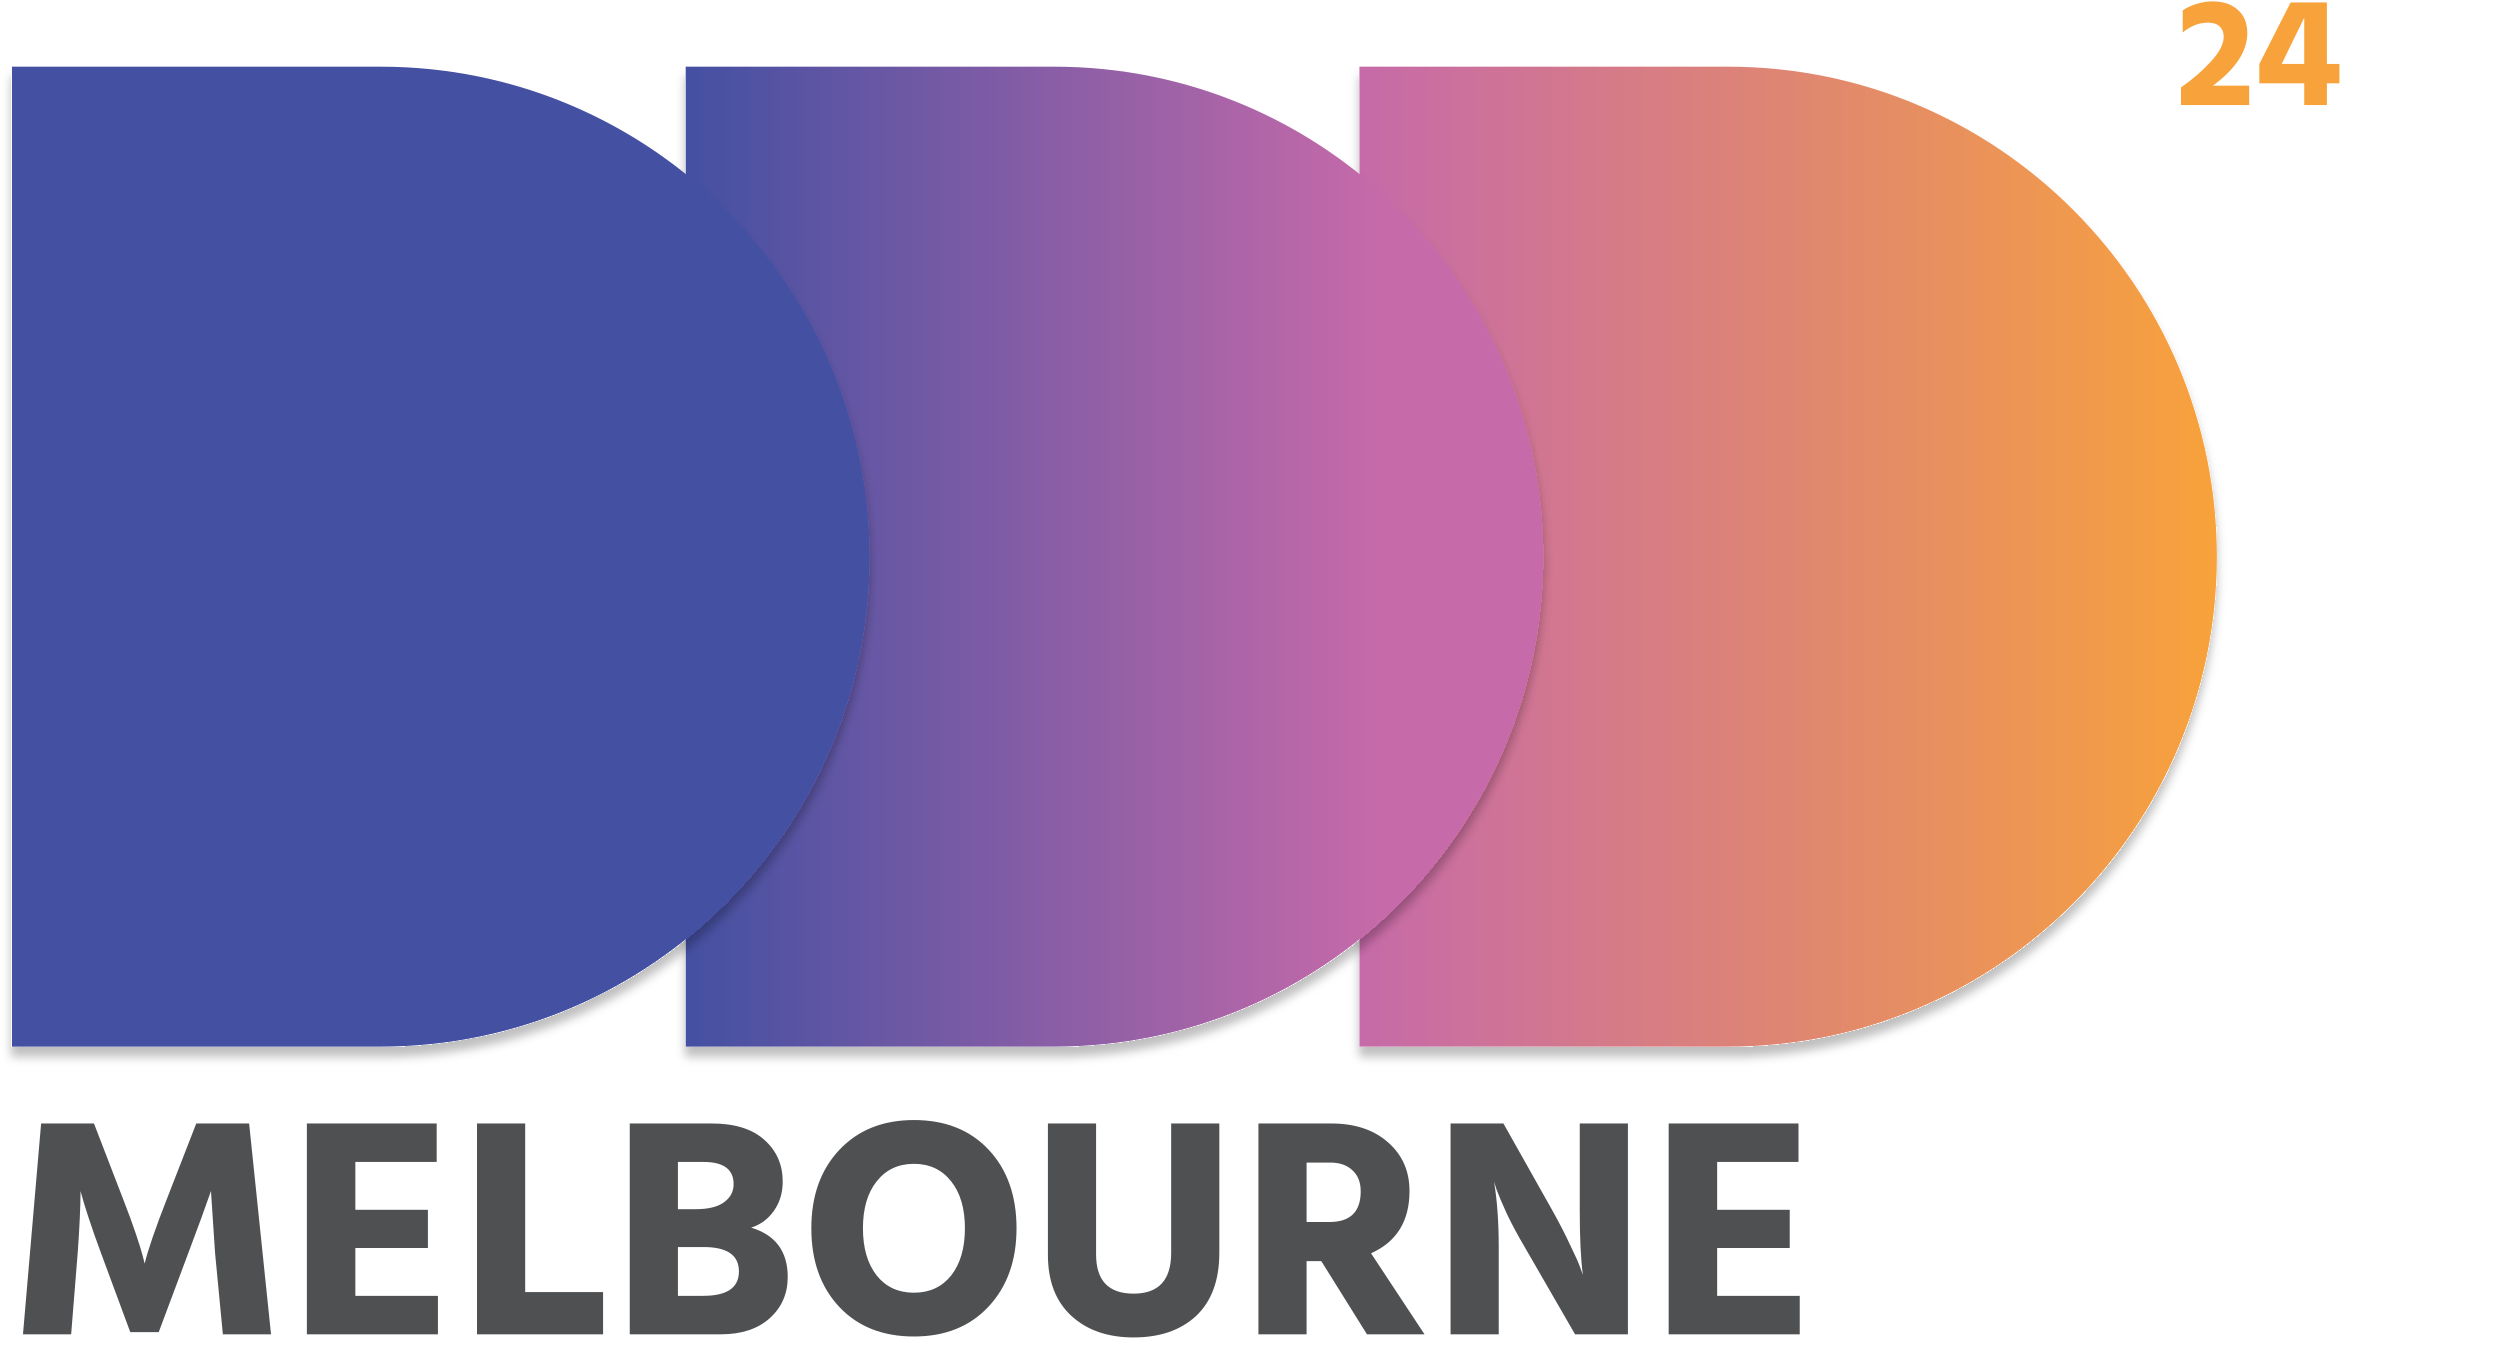
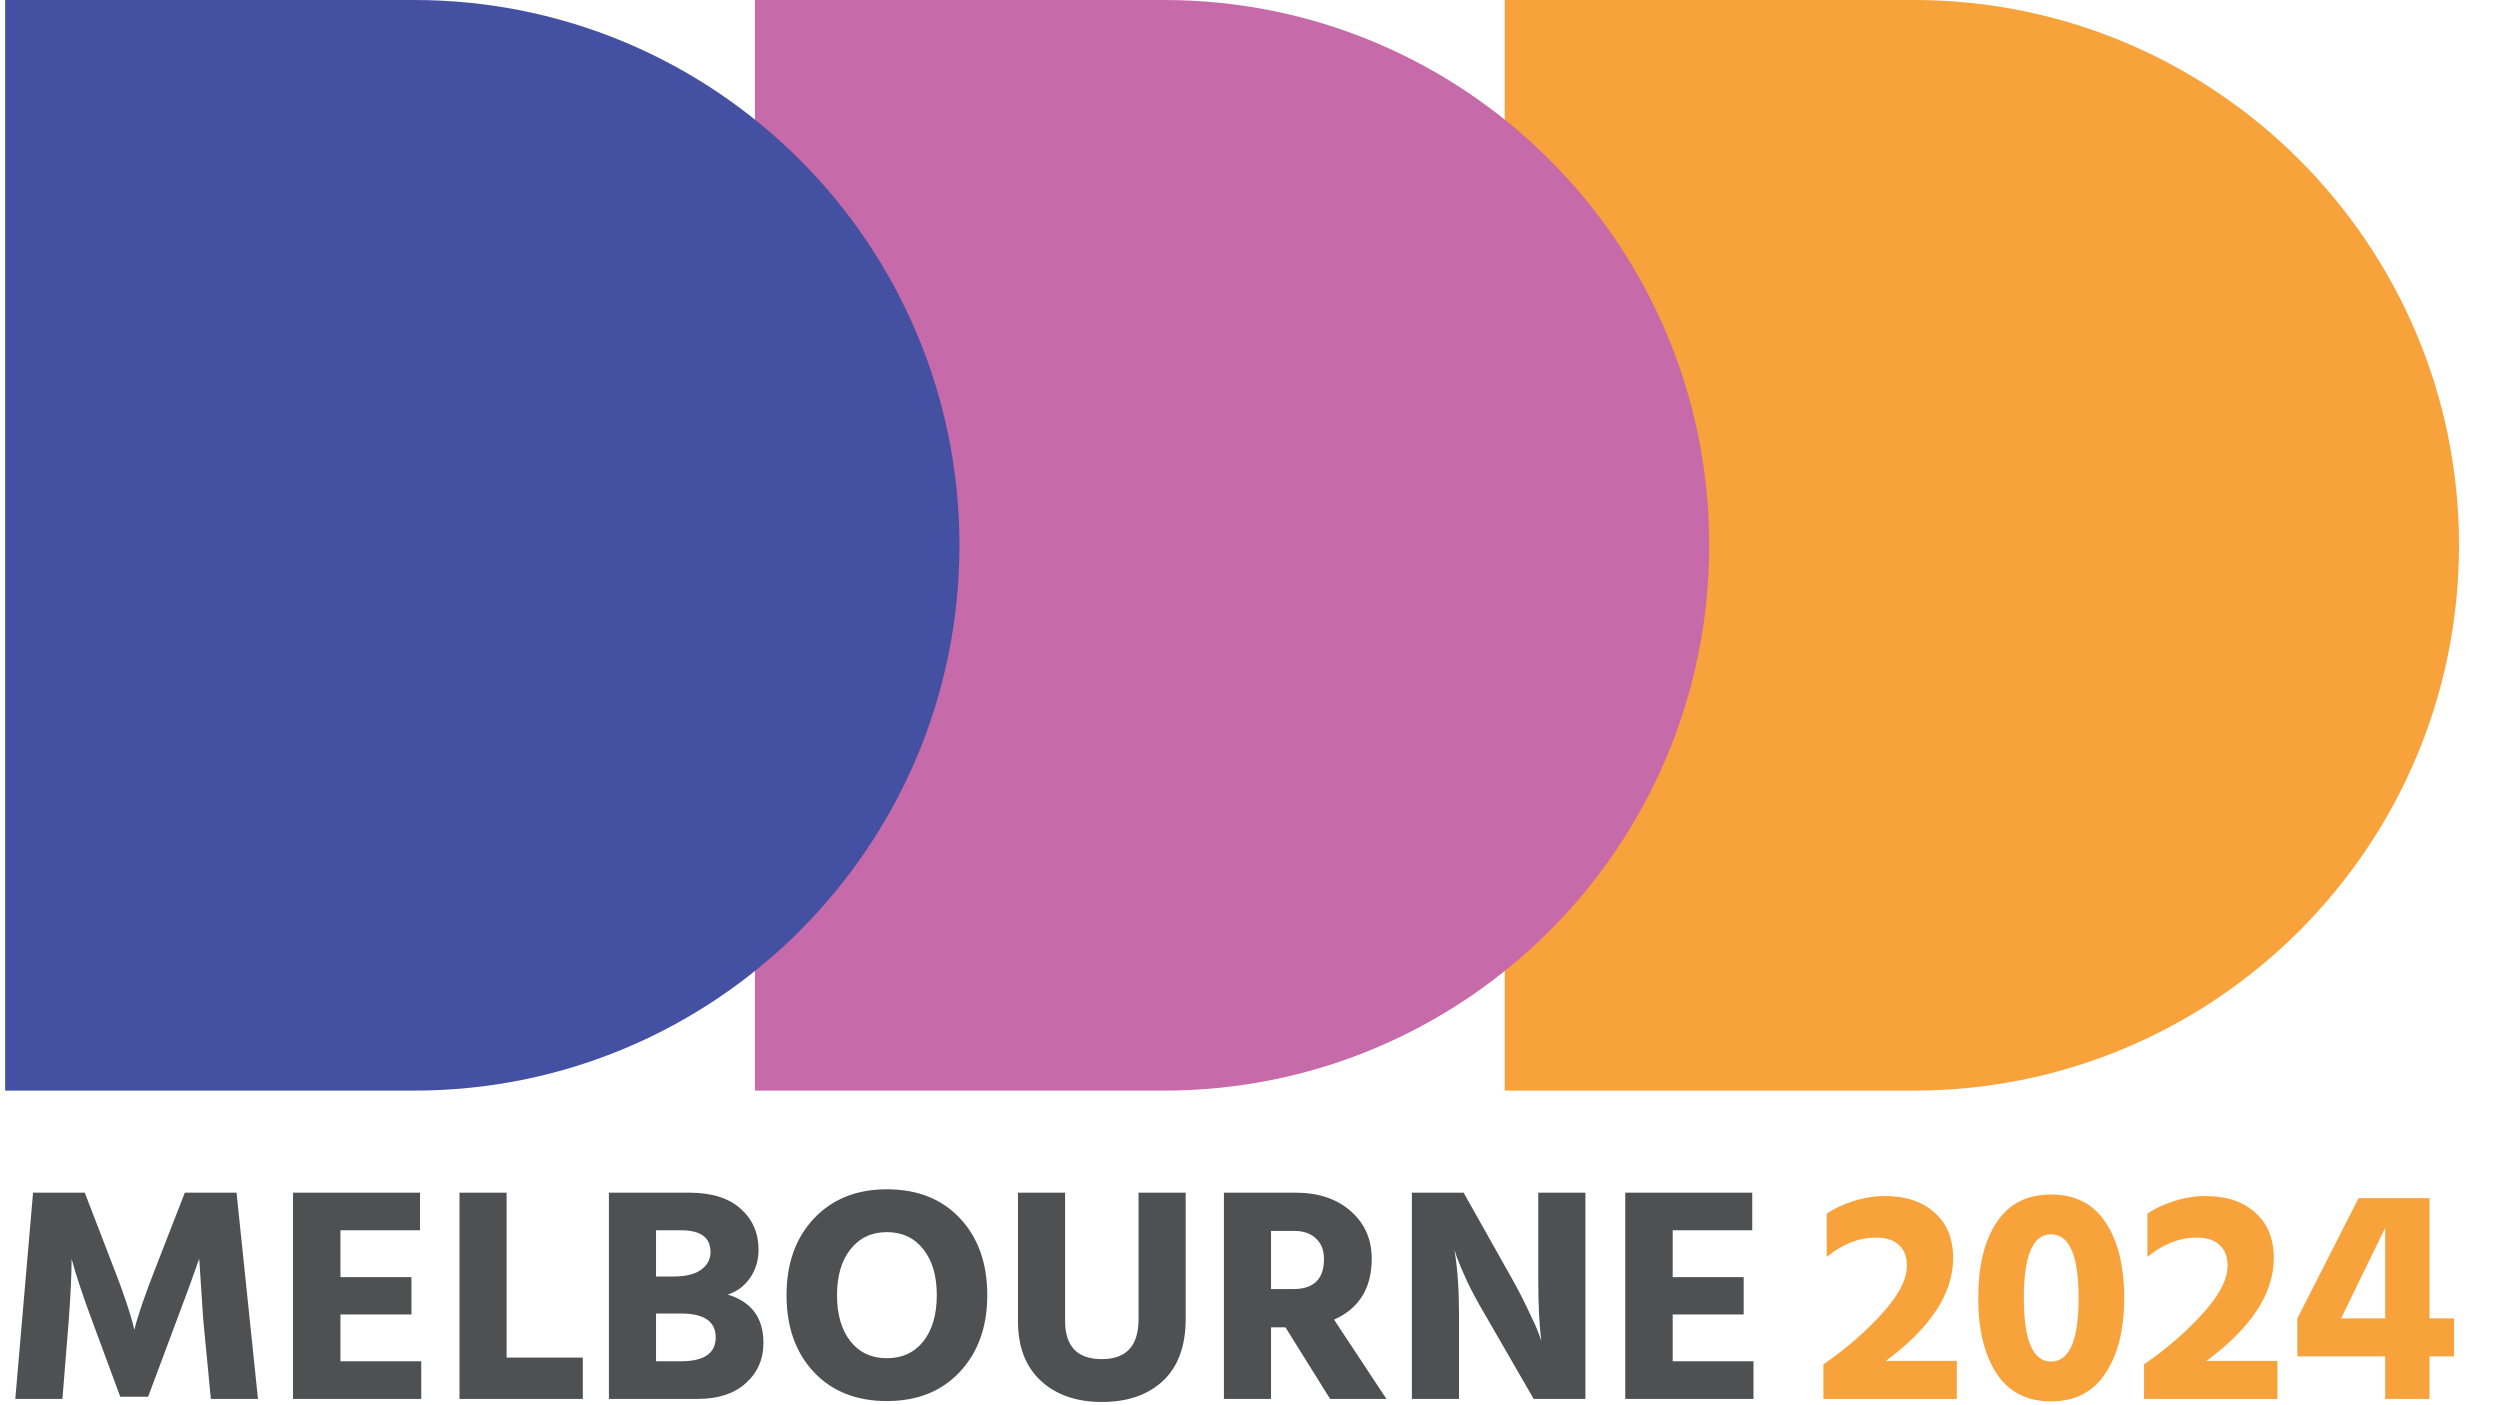
- <svg xmlns="http://www.w3.org/2000/svg" width="1023" height="553" viewBox="0 0 1023 553" fill="none">
-   <g filter="url(#filter0_d_12_2650)">
-     <path d="M556.275 27.285H707.151C817.608 27.285 907.151 117.329 907.151 227.786V227.786C907.151 338.243 817.608 428.286 707.151 428.286H556.275V27.285Z" fill="url(#paint0_linear_12_2650)" />
-   </g>
-   <g filter="url(#filter1_d_12_2650)">
-     <path d="M280.586 27.285H431.462C541.919 27.285 631.462 117.329 631.462 227.786V227.786C631.462 338.243 541.919 428.286 431.462 428.286H280.586V27.285Z" fill="url(#paint1_linear_12_2650)" />
-   </g>
-   <g filter="url(#filter2_d_12_2650)">
-     <path d="M4.898 27.285H155.774C266.231 27.285 355.774 117.329 355.774 227.786V227.786C355.774 338.243 266.231 428.286 155.774 428.286H4.898V27.285Z" fill="#4450A2" />
-   </g>
-   <path d="M905.515 35.057H920.363V42.993H892.459V35.761C897.067 32.603 901.12 29.105 904.619 25.265C908.16 21.425 909.931 18.033 909.931 15.089C909.931 13.297 909.398 11.889 908.331 10.865C907.264 9.798 905.643 9.265 903.467 9.265C899.84 9.265 896.406 10.609 893.163 13.297V4.273C894.571 3.249 896.406 2.374 898.667 1.649C900.928 0.923 903.147 0.561 905.323 0.561C909.675 0.561 913.131 1.713 915.691 4.017C918.294 6.278 919.595 9.457 919.595 13.553C919.595 20.934 914.902 28.102 905.515 35.057ZM933.673 26.161H942.889V7.217L933.673 26.161ZM957.289 26.161V34.097H952.169V42.993H942.889V34.097H924.521V26.161L937.321 1.009H952.169V26.161H957.289Z" fill="#F8A23B" />
-   <path d="M9.4 546L16.824 459.728H38.456L50.488 490.96C52.536 496.165 54.285 500.944 55.736 505.296C57.187 509.648 58.125 512.72 58.552 514.512L59.192 517.072C60.557 511.44 63.544 502.736 68.152 490.96L80.312 459.728H101.944L110.904 546H91.192L87.992 512.592L86.328 487.376C84.109 493.776 81.037 502.181 77.112 512.592L64.952 545.104H53.304L41.272 512.592C39.309 507.301 37.645 502.565 36.28 498.384C34.915 494.203 34.019 491.301 33.592 489.68L32.952 487.376C32.952 493.435 32.568 501.84 31.8 512.592L29.112 546H9.4ZM145.41 530.256H179.202V546H125.57V459.728H178.69V475.472H145.41V495.056H175.106V510.672H145.41V530.256ZM214.907 528.72H246.779V546H195.195V459.728H214.907V528.72ZM277.407 530.256H287.775C297.503 530.256 302.367 526.928 302.367 520.272C302.367 513.616 297.546 510.288 287.903 510.288H277.407V530.256ZM277.407 475.472V494.8H284.703C289.823 494.8 293.663 493.861 296.223 491.984C298.868 490.107 300.191 487.632 300.191 484.56C300.191 478.501 296.095 475.472 287.903 475.472H277.407ZM257.695 459.728H291.231C300.703 459.728 307.914 461.989 312.863 466.512C317.812 470.949 320.287 476.624 320.287 483.536C320.287 488.059 319.092 492.027 316.703 495.44C314.314 498.853 311.199 501.157 307.359 502.352C317.343 505.339 322.335 512.08 322.335 522.576C322.335 529.403 319.86 535.035 314.911 539.472C310.047 543.824 303.391 546 294.943 546H257.695V459.728ZM331.995 502.608C331.995 489.381 335.792 478.715 343.387 470.608C351.067 462.416 361.264 458.32 373.979 458.32C386.779 458.32 396.976 462.373 404.571 470.48C412.166 478.587 415.963 489.296 415.963 502.608C415.963 515.835 412.123 526.544 404.443 534.736C396.848 542.843 386.694 546.896 373.979 546.896C361.179 546.896 350.982 542.843 343.387 534.736C335.792 526.629 331.995 515.92 331.995 502.608ZM358.747 483.408C354.992 488.101 353.115 494.501 353.115 502.608C353.115 510.715 354.992 517.157 358.747 521.936C362.502 526.629 367.579 528.976 373.979 528.976C380.379 528.976 385.456 526.629 389.211 521.936C392.966 517.157 394.843 510.715 394.843 502.608C394.843 494.501 392.966 488.101 389.211 483.408C385.456 478.629 380.379 476.24 373.979 476.24C367.579 476.24 362.502 478.629 358.747 483.408ZM479.237 512.72V459.728H498.949V512.592C498.949 523.856 495.792 532.475 489.477 538.448C483.162 544.336 474.629 547.28 463.877 547.28C453.296 547.28 444.805 544.336 438.405 538.448C432.005 532.56 428.805 524.24 428.805 513.488V459.728H448.517V513.36C448.517 524.027 453.637 529.36 463.877 529.36C474.117 529.36 479.237 523.813 479.237 512.72ZM534.657 475.728V500.048H544.001C552.534 500.048 556.801 495.867 556.801 487.504C556.801 483.835 555.692 480.976 553.473 478.928C551.254 476.795 548.225 475.728 544.385 475.728H534.657ZM559.361 546L540.673 516.048H534.657V546H514.945V459.728H544.769C554.412 459.728 562.134 462.288 567.937 467.408C573.825 472.528 576.769 479.184 576.769 487.376C576.769 499.664 571.521 508.155 561.025 512.848L582.913 546H559.361ZM593.57 546V459.728H615.202L635.298 495.44C638.114 500.475 640.546 505.211 642.594 509.648C644.727 514 646.093 517.072 646.69 518.864L647.714 521.68C646.861 515.365 646.434 506.619 646.434 495.44V459.728H666.146V546H644.514L623.906 510.288C621.175 505.68 618.743 501.157 616.61 496.72C614.562 492.197 613.154 488.869 612.386 486.736L611.362 483.536C612.642 491.216 613.282 500.133 613.282 510.288V546H593.57ZM702.66 530.256H736.452V546H682.82V459.728H735.94V475.472H702.66V495.056H732.356V510.672H702.66V530.256Z" fill="#4E5052" />
+ <svg xmlns="http://www.w3.org/2000/svg" width="915" height="514" viewBox="0 0 915 514" fill="none">
+   <path d="M550.735 0H700.42C810.645 0 900 89.355 900 199.58C900 309.805 810.645 399.16 700.42 399.16H550.735V0Z" fill="url(#paint0_linear_42_437)" />
+   <path d="M276.312 0H425.997C536.222 0 625.577 89.355 625.577 199.58C625.577 309.805 536.222 399.16 425.997 399.16H276.312V0Z" fill="#C66AA9" />
+   <path d="M1.889 0H151.574C261.799 0 351.155 89.355 351.155 199.58C351.155 309.805 261.799 399.16 151.574 399.16H1.889V0Z" fill="#4450A2" />
+   <path d="M5.6 512L12.096 436.512H31.024L41.552 463.84C43.344 468.395 44.875 472.576 46.144 476.384C47.413 480.192 48.235 482.88 48.608 484.448L49.168 486.688C50.363 481.76 52.976 474.144 57.008 463.84L67.648 436.512H86.576L94.416 512H77.168L74.368 482.768L72.912 460.704C70.971 466.304 68.283 473.659 64.848 482.768L54.208 511.216H44.016L33.488 482.768C31.771 478.139 30.315 473.995 29.12 470.336C27.925 466.677 27.141 464.139 26.768 462.72L26.208 460.704C26.208 466.005 25.872 473.36 25.2 482.768L22.848 512H5.6ZM124.609 498.224H154.177V512H107.249V436.512H153.729V450.288H124.609V467.424H150.593V481.088H124.609V498.224ZM185.419 496.88H213.307V512H168.171V436.512H185.419V496.88ZM240.106 498.224H249.178C257.69 498.224 261.946 495.312 261.946 489.488C261.946 483.664 257.727 480.752 249.29 480.752H240.106V498.224ZM240.106 450.288V467.2H246.49C250.97 467.2 254.33 466.379 256.57 464.736C258.885 463.093 260.042 460.928 260.042 458.24C260.042 452.939 256.458 450.288 249.29 450.288H240.106ZM222.858 436.512H252.202C260.49 436.512 266.799 438.491 271.13 442.448C275.461 446.331 277.626 451.296 277.626 457.344C277.626 461.301 276.581 464.773 274.49 467.76C272.399 470.747 269.674 472.763 266.314 473.808C275.05 476.421 279.418 482.32 279.418 491.504C279.418 497.477 277.253 502.405 272.922 506.288C268.666 510.096 262.842 512 255.45 512H222.858V436.512ZM287.871 474.032C287.871 462.459 291.193 453.125 297.839 446.032C304.559 438.864 313.481 435.28 324.607 435.28C335.807 435.28 344.729 438.827 351.375 445.92C358.02 453.013 361.343 462.384 361.343 474.032C361.343 485.605 357.983 494.976 351.263 502.144C344.617 509.237 335.732 512.784 324.607 512.784C313.407 512.784 304.484 509.237 297.839 502.144C291.193 495.051 287.871 485.68 287.871 474.032ZM311.279 457.232C307.993 461.339 306.351 466.939 306.351 474.032C306.351 481.125 307.993 486.763 311.279 490.944C314.564 495.051 319.007 497.104 324.607 497.104C330.207 497.104 334.649 495.051 337.935 490.944C341.22 486.763 342.863 481.125 342.863 474.032C342.863 466.939 341.22 461.339 337.935 457.232C334.649 453.051 330.207 450.96 324.607 450.96C319.007 450.96 314.564 453.051 311.279 457.232ZM416.707 482.88V436.512H433.955V482.768C433.955 492.624 431.193 500.165 425.667 505.392C420.142 510.544 412.675 513.12 403.267 513.12C394.009 513.12 386.579 510.544 380.979 505.392C375.379 500.24 372.579 492.96 372.579 483.552V436.512H389.827V483.44C389.827 492.773 394.307 497.44 403.267 497.44C412.227 497.44 416.707 492.587 416.707 482.88ZM465.2 450.512V471.792H473.376C480.843 471.792 484.576 468.133 484.576 460.816C484.576 457.605 483.605 455.104 481.664 453.312C479.723 451.445 477.072 450.512 473.712 450.512H465.2ZM486.816 512L470.464 485.792H465.2V512H447.952V436.512H474.048C482.485 436.512 489.243 438.752 494.32 443.232C499.472 447.712 502.048 453.536 502.048 460.704C502.048 471.456 497.456 478.885 488.272 482.992L507.424 512H486.816ZM516.749 512V436.512H535.677L553.261 467.76C555.725 472.165 557.853 476.309 559.645 480.192C561.511 484 562.706 486.688 563.229 488.256L564.125 490.72C563.378 485.195 563.005 477.541 563.005 467.76V436.512H580.253V512H561.325L543.293 480.752C540.903 476.72 538.775 472.763 536.909 468.88C535.117 464.923 533.885 462.011 533.213 460.144L532.317 457.344C533.437 464.064 533.997 471.867 533.997 480.752V512H516.749ZM612.203 498.224H641.771V512H594.843V436.512H641.323V450.288H612.203V467.424H638.187V481.088H612.203V498.224Z" fill="#4E5052" />
+   <path d="M690.208 498.112H716.192V512H667.36V499.344C675.424 493.819 682.517 487.696 688.64 480.976C694.837 474.256 697.936 468.32 697.936 463.168C697.936 460.032 697.003 457.568 695.136 455.776C693.269 453.909 690.432 452.976 686.624 452.976C680.277 452.976 674.267 455.328 668.592 460.032V444.24C671.056 442.448 674.267 440.917 678.224 439.648C682.181 438.379 686.064 437.744 689.872 437.744C697.488 437.744 703.536 439.76 708.016 443.792C712.571 447.749 714.848 453.312 714.848 460.48C714.848 473.397 706.635 485.941 690.208 498.112ZM724.029 475.04C724.029 463.392 726.269 454.171 730.749 447.376C735.229 440.581 741.875 437.184 750.685 437.184C759.496 437.184 766.141 440.581 770.621 447.376C775.176 454.171 777.453 463.392 777.453 475.04C777.453 486.539 775.176 495.723 770.621 502.592C766.141 509.461 759.496 512.896 750.685 512.896C741.875 512.896 735.229 509.499 730.749 502.704C726.269 495.835 724.029 486.613 724.029 475.04ZM750.685 451.744C744.04 451.744 740.717 459.509 740.717 475.04C740.717 490.571 744.04 498.336 750.685 498.336C757.405 498.336 760.765 490.571 760.765 475.04C760.765 459.509 757.405 451.744 750.685 451.744ZM807.567 498.112H833.551V512H784.719V499.344C792.783 493.819 799.877 487.696 805.999 480.976C812.197 474.256 815.295 468.32 815.295 463.168C815.295 460.032 814.362 457.568 812.495 455.776C810.629 453.909 807.791 452.976 803.983 452.976C797.637 452.976 791.626 455.328 785.951 460.032V444.24C788.415 442.448 791.626 440.917 795.583 439.648C799.541 438.379 803.423 437.744 807.231 437.744C814.847 437.744 820.895 439.76 825.375 443.792C829.93 447.749 832.207 453.312 832.207 460.48C832.207 473.397 823.994 485.941 807.567 498.112ZM856.845 482.544H872.973V449.392L856.845 482.544ZM898.173 482.544V496.432H889.213V512H872.973V496.432H840.829V482.544L863.229 438.528H889.213V482.544H898.173Z" fill="#F8A23B" />
  <defs>
-     <filter id="filter0_d_12_2650" x="552.275" y="27.285" width="358.876" height="409.001" filterUnits="userSpaceOnUse" color-interpolation-filters="sRGB">
-       <feFlood flood-opacity="0" result="BackgroundImageFix" />
-       <feColorMatrix in="SourceAlpha" type="matrix" values="0 0 0 0 0 0 0 0 0 0 0 0 0 0 0 0 0 0 127 0" result="hardAlpha" />
-       <feOffset dy="4" />
-       <feGaussianBlur stdDeviation="2" />
-       <feComposite in2="hardAlpha" operator="out" />
-       <feColorMatrix type="matrix" values="0 0 0 0 0 0 0 0 0 0 0 0 0 0 0 0 0 0 0.25 0" />
-       <feBlend mode="normal" in2="BackgroundImageFix" result="effect1_dropShadow_12_2650" />
-       <feBlend mode="normal" in="SourceGraphic" in2="effect1_dropShadow_12_2650" result="shape" />
-     </filter>
-     <filter id="filter1_d_12_2650" x="276.586" y="27.285" width="358.876" height="409.001" filterUnits="userSpaceOnUse" color-interpolation-filters="sRGB">
-       <feFlood flood-opacity="0" result="BackgroundImageFix" />
-       <feColorMatrix in="SourceAlpha" type="matrix" values="0 0 0 0 0 0 0 0 0 0 0 0 0 0 0 0 0 0 127 0" result="hardAlpha" />
-       <feOffset dy="4" />
-       <feGaussianBlur stdDeviation="2" />
-       <feComposite in2="hardAlpha" operator="out" />
-       <feColorMatrix type="matrix" values="0 0 0 0 0 0 0 0 0 0 0 0 0 0 0 0 0 0 0.25 0" />
-       <feBlend mode="normal" in2="BackgroundImageFix" result="effect1_dropShadow_12_2650" />
-       <feBlend mode="normal" in="SourceGraphic" in2="effect1_dropShadow_12_2650" result="shape" />
-     </filter>
-     <filter id="filter2_d_12_2650" x="0.898" y="27.285" width="358.876" height="409.001" filterUnits="userSpaceOnUse" color-interpolation-filters="sRGB">
-       <feFlood flood-opacity="0" result="BackgroundImageFix" />
-       <feColorMatrix in="SourceAlpha" type="matrix" values="0 0 0 0 0 0 0 0 0 0 0 0 0 0 0 0 0 0 127 0" result="hardAlpha" />
-       <feOffset dy="4" />
-       <feGaussianBlur stdDeviation="2" />
-       <feComposite in2="hardAlpha" operator="out" />
-       <feColorMatrix type="matrix" values="0 0 0 0 0 0 0 0 0 0 0 0 0 0 0 0 0 0 0.25 0" />
-       <feBlend mode="normal" in2="BackgroundImageFix" result="effect1_dropShadow_12_2650" />
-       <feBlend mode="normal" in="SourceGraphic" in2="effect1_dropShadow_12_2650" result="shape" />
-     </filter>
-     <linearGradient id="paint0_linear_12_2650" x1="556.275" y1="227.786" x2="907.151" y2="227.786" gradientUnits="userSpaceOnUse">
-       <stop stop-color="#C66AA9" />
+     <linearGradient id="paint0_linear_42_437" x1="550.735" y1="199.58" x2="900" y2="199.58" gradientUnits="userSpaceOnUse">
+       <stop stop-color="#F8A23B" />
      <stop offset="1" stop-color="#F8A23B" />
-     </linearGradient>
-     <linearGradient id="paint1_linear_12_2650" x1="280.586" y1="227.786" x2="631.462" y2="227.786" gradientUnits="userSpaceOnUse">
-       <stop stop-color="#4450A2" />
-       <stop offset="0.808" stop-color="#C66AA9" />
    </linearGradient>
  </defs>
</svg>
